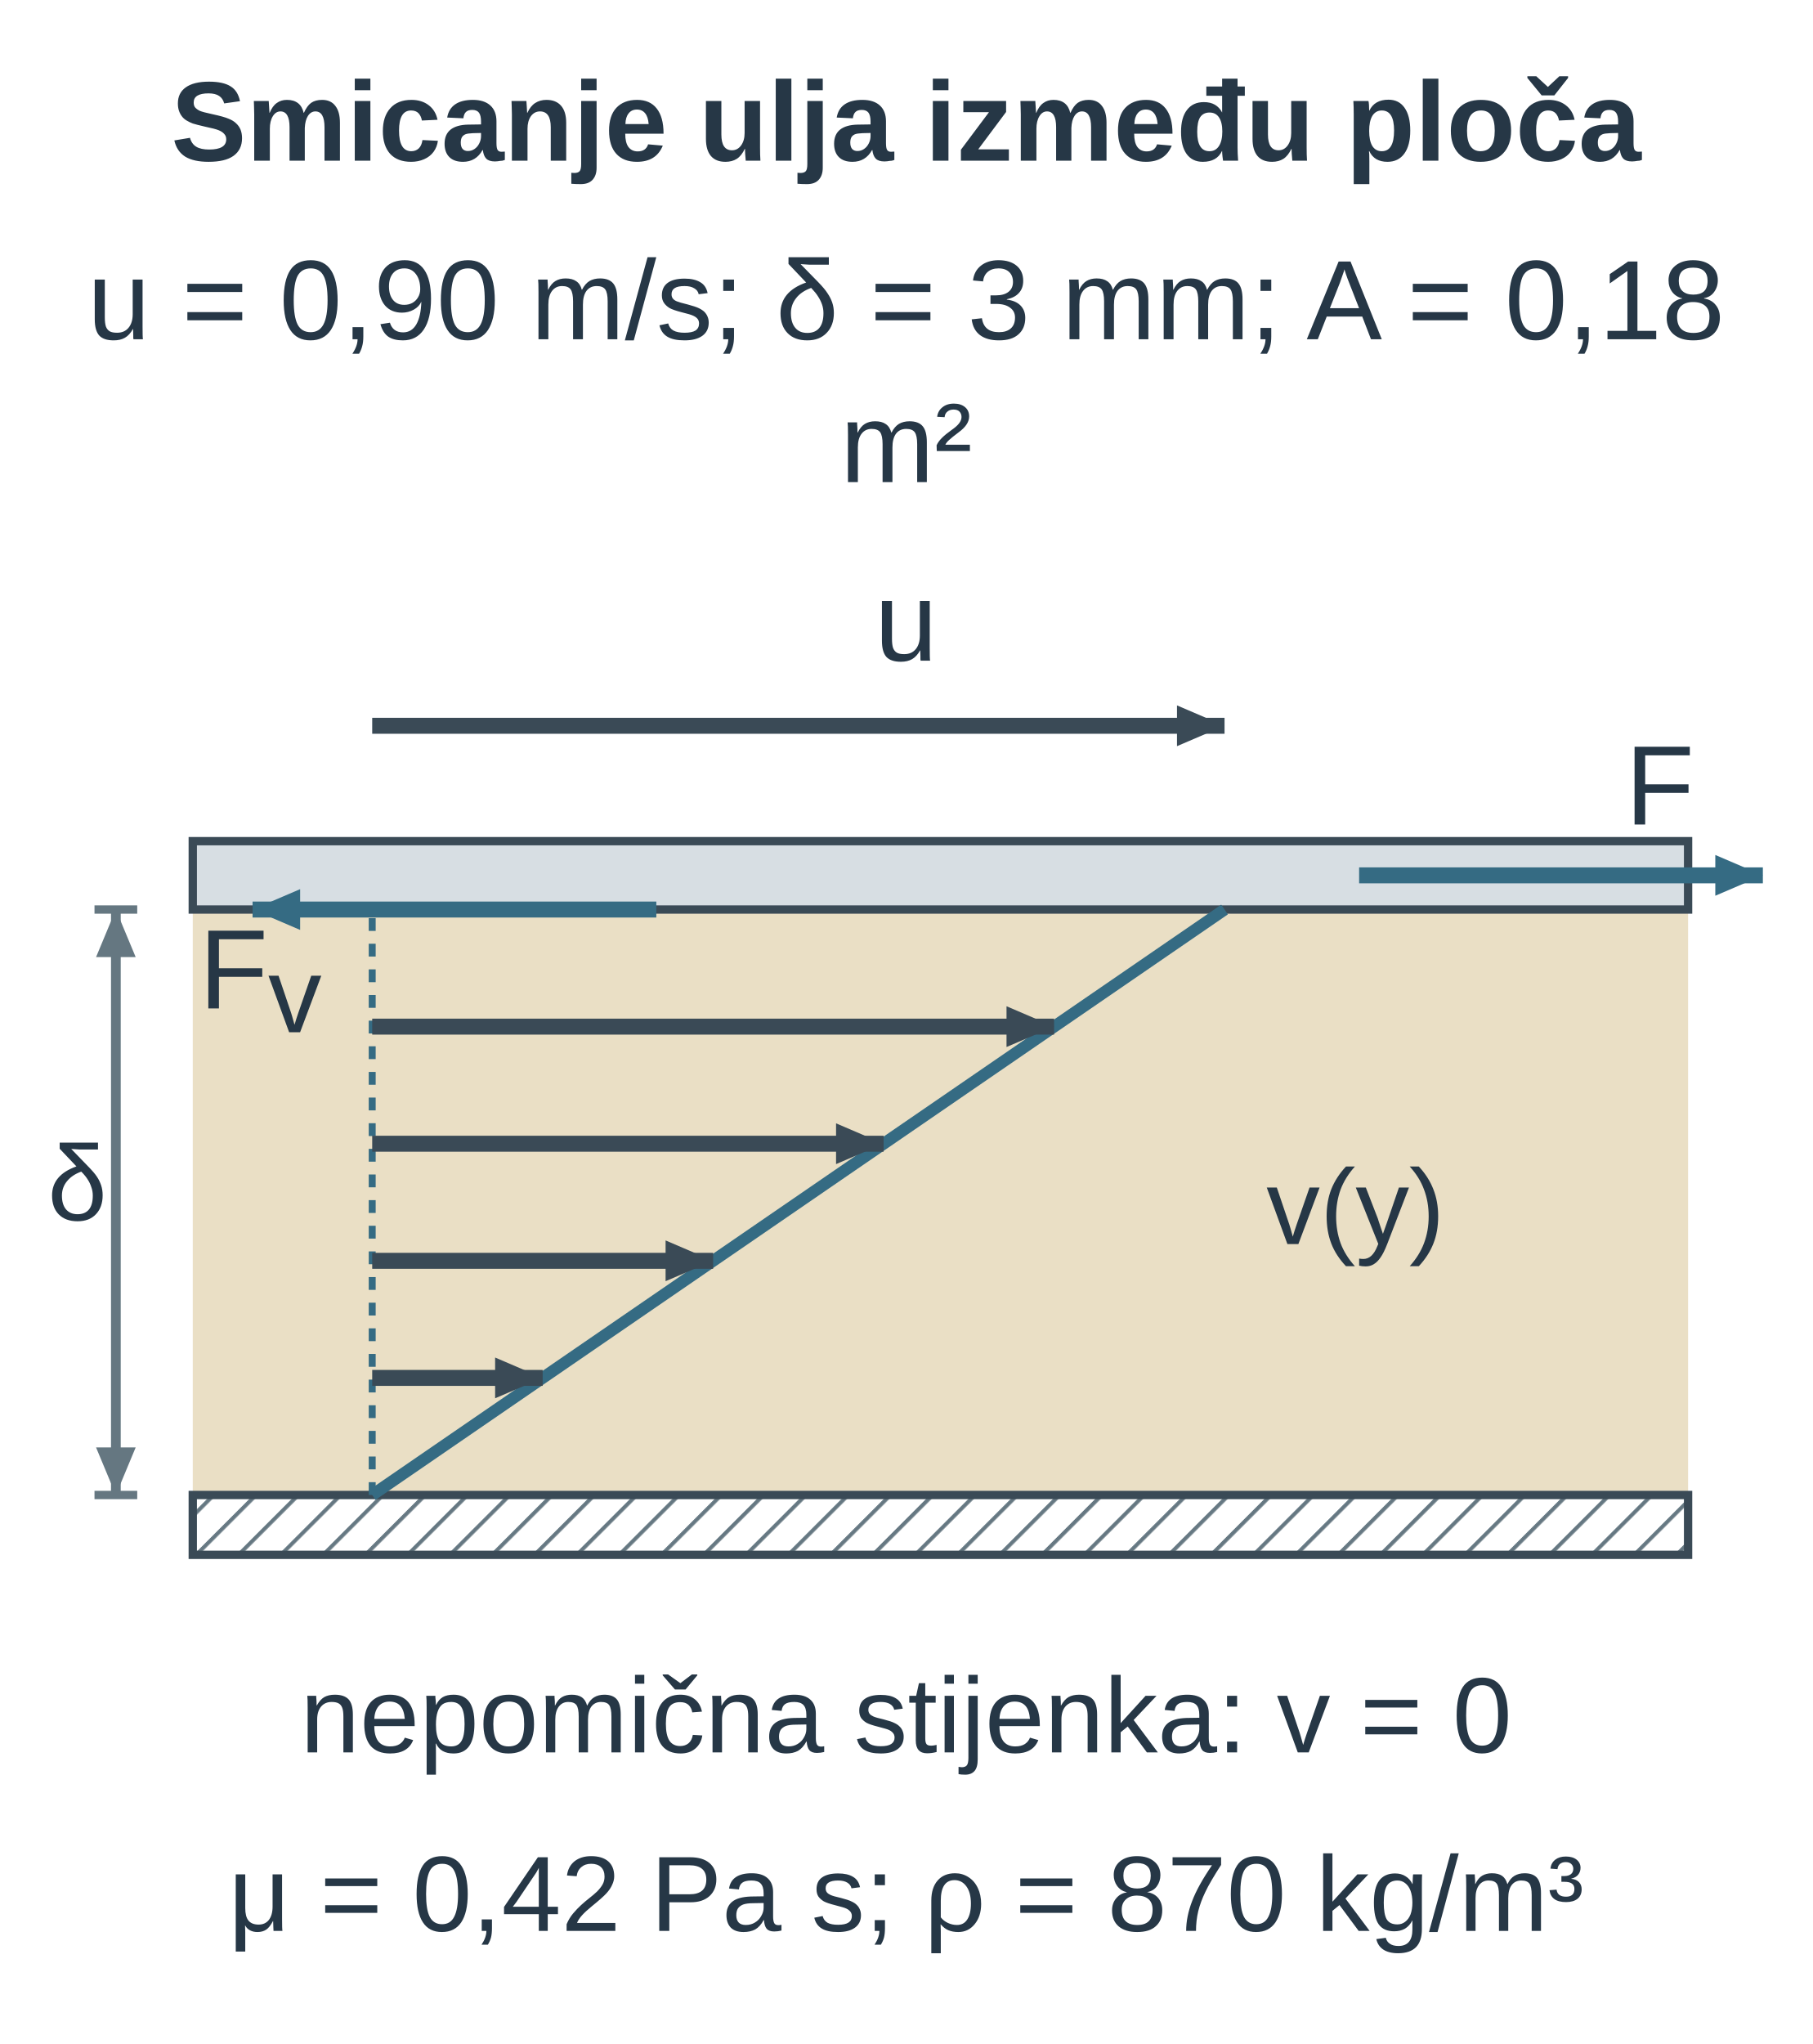
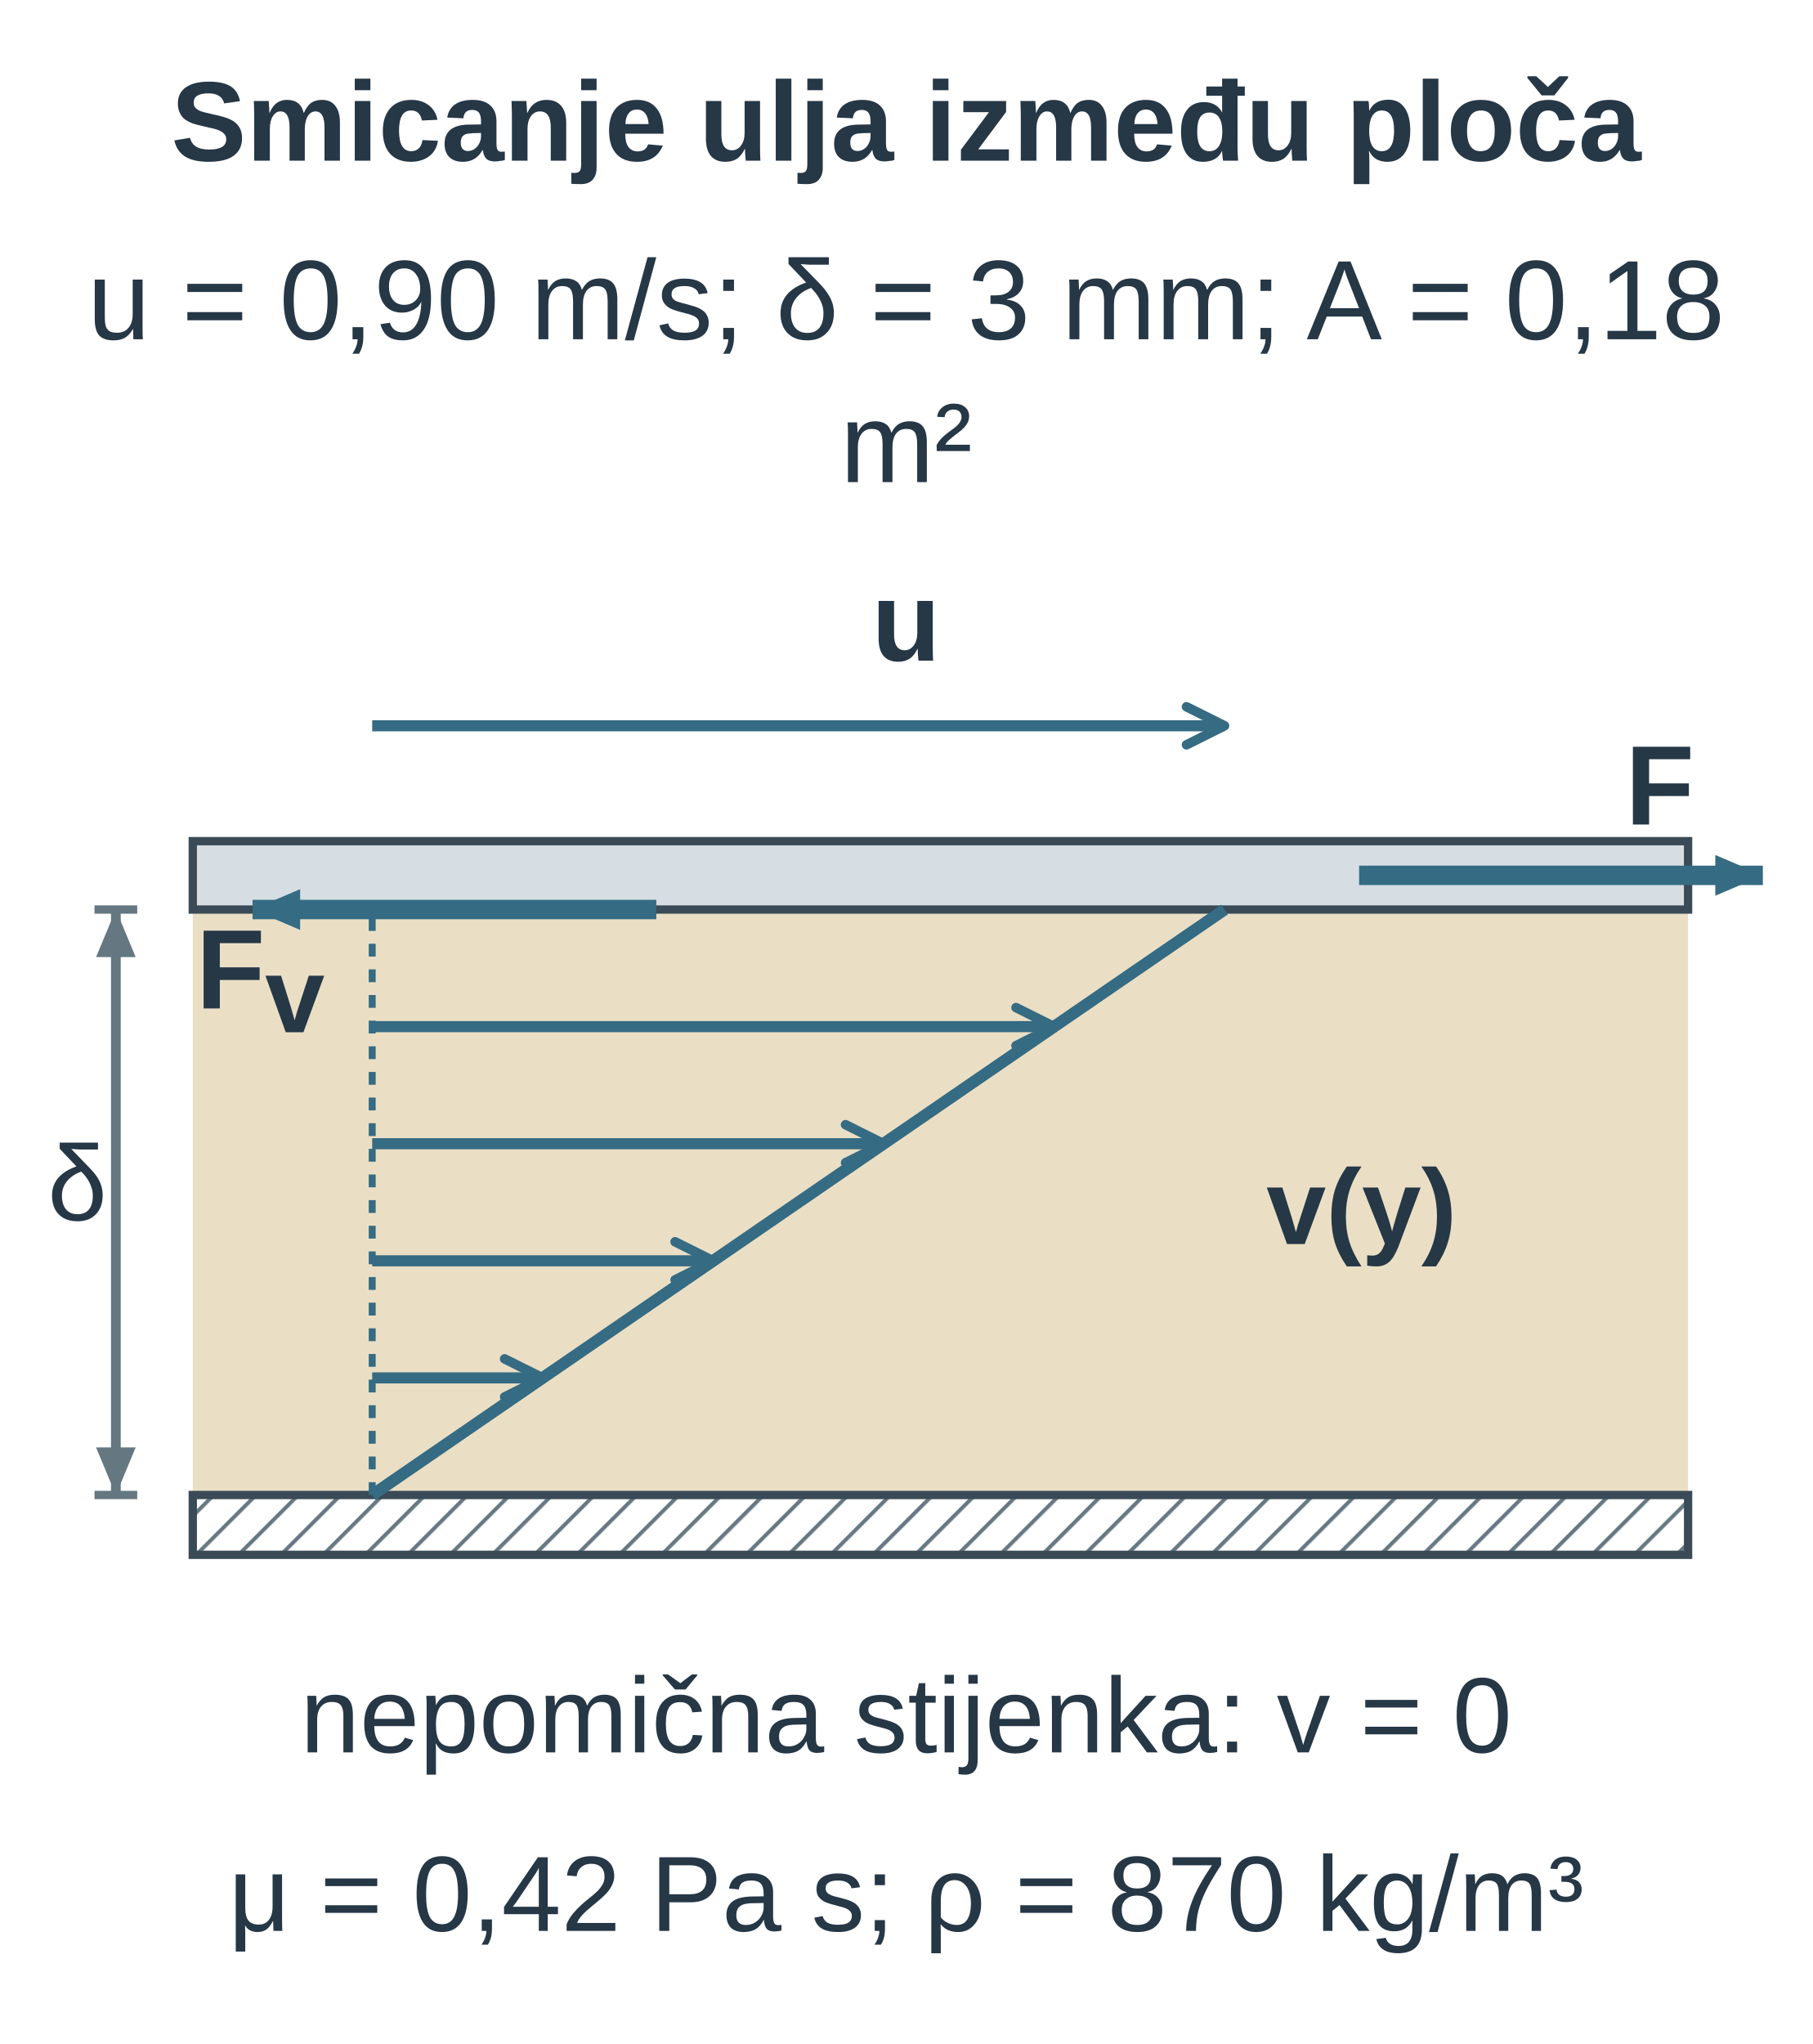
<svg xmlns="http://www.w3.org/2000/svg" width="152.277pt" height="171.713pt" viewBox="0 0 152.277 171.713" role="img">
  <defs>
    <pattern id="u02v2vk_hatch" width="7" height="7" patternUnits="userSpaceOnUse" patternTransform="rotate(45)">
      <line x1="0" y1="0" x2="0" y2="7" stroke="#657781" stroke-width="1.8" />
    </pattern>
    <marker id="u02v2vk_v" markerWidth="7" markerHeight="6" refX="7" refY="3" orient="auto">
      <path d="M0 0 L7 3 L0 6 Z" fill="#356b83" />
    </marker>
    <marker id="u02v2vk_dim" markerWidth="6" markerHeight="5" refX="6" refY="2.5" orient="auto-start-reverse">
      <path d="M0 0 L6 2.5 L0 5 Z" fill="#657781" />
    </marker>
    <marker id="u02v2vk_dimSmall" markerWidth="3" markerHeight="3" refX="3" refY="1.5" orient="auto-start-reverse">
      <path d="M0 0 L3 1.5 L0 3 Z" fill="#356b83" />
    </marker>
    <marker id="u02v2vk_forceMarker" markerWidth="7" markerHeight="6" refX="7" refY="3" orient="auto">
      <path d="M0 0 L7 3 L0 6 Z" fill="#356b83" />
    </marker>
    <marker id="u02v2vk_pressureMarker" markerWidth="7" markerHeight="6" refX="7" refY="3" orient="auto">
      <path d="M0 0 L7 3 L0 6 Z" fill="#356b83" />
    </marker>
    <marker id="u02v2vk_reactionMarker" markerWidth="7" markerHeight="6" refX="7" refY="3" orient="auto">
      <path d="M0 0 L7 3 L0 6 Z" fill="#356b83" />
    </marker>
    <marker id="u02v2vk_axisMarker" markerWidth="7" markerHeight="6" refX="7" refY="3" orient="auto">
      <path d="M0 0 L7 3 L0 6 Z" fill="#3a4a56" />
    </marker>
+     <marker id="u02v2vk_vF" viewBox="0 0 7 6" markerWidth="5.75" markerHeight="4.93" refX="7" refY="3" orient="auto">
+       <path d="M0 0 L7 3 L0 6 Z" fill="#356b83" />
+     </marker>
+     <marker id="u02v2vk_vopen" viewBox="0 0 10 10" refX="9" refY="5" markerWidth="9" markerHeight="9" orient="auto-start-reverse">
+       <path d="M1,1 L9,5 L1,9" fill="none" stroke="#356b83" stroke-width="2" stroke-linecap="round" stroke-linejoin="round" />
+     </marker>
+     <marker id="u02v2vk_vP" viewBox="0 0 7 6" markerWidth="6" markerHeight="5.14" refX="7" refY="3" orient="auto">
+       <path d="M0 0 L7 3 L0 6 Z" fill="#356b83" />
+     </marker>
  </defs>
  <g font-family="Arial, Liberation Sans, sans-serif">
    <g transform="translate(76.139 13.5)">
      <text data-source-text="1" x="0" y="0" text-anchor="middle" font-size="9.5" font-weight="600" fill="rgb(38, 55, 70)">Smicanje ulja između ploča</text>
    </g>
    <g transform="translate(76.139 28.5)">
      <text data-source-text="8" x="0" y="0" text-anchor="middle" font-size="9.5" font-weight="400" fill="rgb(38, 55, 70)">u = 0,90 m/s; δ = 3 mm; A = 0,18</text>
      <text data-source-text="8" x="0" y="12" text-anchor="middle" font-size="9.5" font-weight="400" fill="rgb(38, 55, 70)">m²</text>
    </g>
    <g transform="translate(76.139 55.5)">
-       <text data-source-text="2" x="0" y="0" text-anchor="middle" font-size="9.5" font-weight="400" fill="rgb(38, 55, 70)">u</text>
+       <text data-source-text="2" x="0" y="0" text-anchor="middle" font-size="9.5" font-weight="600" fill="rgb(38, 55, 70)">u</text>
    </g>
    <g transform="translate(-4.624 31.534) scale(0.359)">
      <g transform="matrix(1 0 0 1 -16 -26)">
        <rect x="74" y="151" width="350" height="137" rx="0" fill="rgb(234, 223, 197)" stroke="none" stroke-width="1.2px" stroke-linecap="butt" stroke-linejoin="miter" stroke-dasharray="none" fill-opacity="1" stroke-opacity="1" opacity="1" marker-start="none" marker-mid="none" marker-end="none" data-source-geometry="1" />
      </g>
    </g>
    <g transform="translate(-4.624 31.534) scale(0.359)">
      <g transform="matrix(1 0 0 1 -16 -26)">
        <rect x="74" y="135" width="350" height="16" rx="0" fill="rgb(215, 222, 227)" stroke="rgb(58, 74, 86)" stroke-width="1.948" stroke-linecap="butt" stroke-linejoin="miter" stroke-dasharray="none" fill-opacity="1" stroke-opacity="1" opacity="1" marker-start="none" marker-mid="none" marker-end="none" data-source-geometry="2" />
      </g>
    </g>
    <g transform="translate(-4.624 31.534) scale(0.359)">
      <g transform="matrix(1 0 0 1 -16 -26)">
        <rect x="74" y="288" width="350" height="14" rx="0" fill="url(#u02v2vk_hatch)" stroke="rgb(58, 74, 86)" stroke-width="1.948" stroke-linecap="butt" stroke-linejoin="miter" stroke-dasharray="none" fill-opacity="1" stroke-opacity="1" opacity="1" marker-start="none" marker-mid="none" marker-end="none" data-source-geometry="3" />
      </g>
    </g>
    <g transform="translate(-4.624 31.534) scale(0.359)">
      <g transform="matrix(1 0 0 1 -16 -26)">
        <line x1="116.0" y1="288" x2="116.0" y2="151" stroke="rgb(53, 107, 131)" stroke-width="1.623" stroke-dasharray="3px, 3px" fill="rgb(58, 74, 86)" stroke-linecap="butt" stroke-linejoin="miter" fill-opacity="1" stroke-opacity="1" opacity="1" marker-start="none" marker-mid="none" marker-end="none" data-source-geometry="4" />
      </g>
    </g>
    <g transform="translate(-4.624 31.534) scale(0.359)">
      <g transform="matrix(1 0 0 1 -16 -26)">
        <line x1="116.0" y1="288" x2="315.5" y2="151" stroke="rgb(53, 107, 131)" stroke-width="2.76" fill="rgb(58, 74, 86)" stroke-linecap="butt" stroke-linejoin="miter" stroke-dasharray="none" fill-opacity="1" stroke-opacity="1" opacity="1" marker-start="none" marker-mid="none" marker-end="none" data-source-geometry="5" />
      </g>
    </g>
    <defs>
-       <marker id="u02v2vk_axisMarker-print-0-6-marker-end" markerWidth="11.131" markerHeight="9.541" refX="7" refY="3" orient="auto" viewBox="0 0 7 6" markerUnits="userSpaceOnUse">
-         <path d="M0 0 L7 3 L0 6 Z" fill="#3a4a56" />
+       <marker id="u02v2vk_vopen-print-0-6-marker-end" viewBox="0 0 10 10" refX="9" refY="5" markerWidth="11.131" markerHeight="11.131" orient="auto-start-reverse" markerUnits="userSpaceOnUse">
+         <path d="M1,1 L9,5 L1,9" fill="none" stroke="#356b83" stroke-width="2" stroke-linecap="round" stroke-linejoin="round" />
      </marker>
    </defs>
    <g transform="translate(-4.624 31.534) scale(0.359)">
      <g transform="matrix(1 0 0 1 -16 -26)">
-         <path d="M116.0 260.6 L155.9 260.6" fill="none" stroke="rgb(58, 74, 86)" stroke-width="3.734" marker-end="url(#u02v2vk_axisMarker-print-0-6-marker-end)" stroke-linecap="butt" stroke-linejoin="miter" stroke-dasharray="none" fill-opacity="1" stroke-opacity="1" opacity="1" marker-start="none" marker-mid="none" data-source-geometry="6" />
+         <path d="M116.0 260.6 L155.9 260.6" fill="none" stroke="rgb(53, 107, 131)" stroke-width="2.597" marker-end="url(#u02v2vk_vopen-print-0-6-marker-end)" data-mf1-vector="velocity" stroke-linecap="butt" stroke-linejoin="miter" stroke-dasharray="none" fill-opacity="1" stroke-opacity="1" opacity="1" marker-start="none" marker-mid="none" data-source-geometry="6" />
      </g>
    </g>
    <defs>
-       <marker id="u02v2vk_axisMarker-print-0-7-marker-end" markerWidth="11.131" markerHeight="9.541" refX="7" refY="3" orient="auto" viewBox="0 0 7 6" markerUnits="userSpaceOnUse">
-         <path d="M0 0 L7 3 L0 6 Z" fill="#3a4a56" />
+       <marker id="u02v2vk_vopen-print-0-7-marker-end" viewBox="0 0 10 10" refX="9" refY="5" markerWidth="11.131" markerHeight="11.131" orient="auto-start-reverse" markerUnits="userSpaceOnUse">
+         <path d="M1,1 L9,5 L1,9" fill="none" stroke="#356b83" stroke-width="2" stroke-linecap="round" stroke-linejoin="round" />
      </marker>
    </defs>
    <g transform="translate(-4.624 31.534) scale(0.359)">
      <g transform="matrix(1 0 0 1 -16 -26)">
-         <path d="M116.0 233.2 L195.8 233.2" fill="none" stroke="rgb(58, 74, 86)" stroke-width="3.734" marker-end="url(#u02v2vk_axisMarker-print-0-7-marker-end)" stroke-linecap="butt" stroke-linejoin="miter" stroke-dasharray="none" fill-opacity="1" stroke-opacity="1" opacity="1" marker-start="none" marker-mid="none" data-source-geometry="7" />
+         <path d="M116.0 233.2 L195.8 233.2" fill="none" stroke="rgb(53, 107, 131)" stroke-width="2.597" marker-end="url(#u02v2vk_vopen-print-0-7-marker-end)" data-mf1-vector="velocity" stroke-linecap="butt" stroke-linejoin="miter" stroke-dasharray="none" fill-opacity="1" stroke-opacity="1" opacity="1" marker-start="none" marker-mid="none" data-source-geometry="7" />
      </g>
    </g>
    <defs>
-       <marker id="u02v2vk_axisMarker-print-0-8-marker-end" markerWidth="11.131" markerHeight="9.541" refX="7" refY="3" orient="auto" viewBox="0 0 7 6" markerUnits="userSpaceOnUse">
-         <path d="M0 0 L7 3 L0 6 Z" fill="#3a4a56" />
+       <marker id="u02v2vk_vopen-print-0-8-marker-end" viewBox="0 0 10 10" refX="9" refY="5" markerWidth="11.131" markerHeight="11.131" orient="auto-start-reverse" markerUnits="userSpaceOnUse">
+         <path d="M1,1 L9,5 L1,9" fill="none" stroke="#356b83" stroke-width="2" stroke-linecap="round" stroke-linejoin="round" />
      </marker>
    </defs>
    <g transform="translate(-4.624 31.534) scale(0.359)">
      <g transform="matrix(1 0 0 1 -16 -26)">
-         <path d="M116.0 205.8 L235.7 205.8" fill="none" stroke="rgb(58, 74, 86)" stroke-width="3.734" marker-end="url(#u02v2vk_axisMarker-print-0-8-marker-end)" stroke-linecap="butt" stroke-linejoin="miter" stroke-dasharray="none" fill-opacity="1" stroke-opacity="1" opacity="1" marker-start="none" marker-mid="none" data-source-geometry="8" />
+         <path d="M116.0 205.8 L235.7 205.8" fill="none" stroke="rgb(53, 107, 131)" stroke-width="2.597" marker-end="url(#u02v2vk_vopen-print-0-8-marker-end)" data-mf1-vector="velocity" stroke-linecap="butt" stroke-linejoin="miter" stroke-dasharray="none" fill-opacity="1" stroke-opacity="1" opacity="1" marker-start="none" marker-mid="none" data-source-geometry="8" />
      </g>
    </g>
    <defs>
-       <marker id="u02v2vk_axisMarker-print-0-9-marker-end" markerWidth="11.131" markerHeight="9.541" refX="7" refY="3" orient="auto" viewBox="0 0 7 6" markerUnits="userSpaceOnUse">
-         <path d="M0 0 L7 3 L0 6 Z" fill="#3a4a56" />
+       <marker id="u02v2vk_vopen-print-0-9-marker-end" viewBox="0 0 10 10" refX="9" refY="5" markerWidth="11.131" markerHeight="11.131" orient="auto-start-reverse" markerUnits="userSpaceOnUse">
+         <path d="M1,1 L9,5 L1,9" fill="none" stroke="#356b83" stroke-width="2" stroke-linecap="round" stroke-linejoin="round" />
      </marker>
    </defs>
    <g transform="translate(-4.624 31.534) scale(0.359)">
      <g transform="matrix(1 0 0 1 -16 -26)">
-         <path d="M116.0 178.4 L275.6 178.4" fill="none" stroke="rgb(58, 74, 86)" stroke-width="3.734" marker-end="url(#u02v2vk_axisMarker-print-0-9-marker-end)" stroke-linecap="butt" stroke-linejoin="miter" stroke-dasharray="none" fill-opacity="1" stroke-opacity="1" opacity="1" marker-start="none" marker-mid="none" data-source-geometry="9" />
+         <path d="M116.0 178.4 L275.6 178.4" fill="none" stroke="rgb(53, 107, 131)" stroke-width="2.597" marker-end="url(#u02v2vk_vopen-print-0-9-marker-end)" data-mf1-vector="velocity" stroke-linecap="butt" stroke-linejoin="miter" stroke-dasharray="none" fill-opacity="1" stroke-opacity="1" opacity="1" marker-start="none" marker-mid="none" data-source-geometry="9" />
      </g>
    </g>
    <defs>
-       <marker id="u02v2vk_axisMarker-print-0-10-marker-end" markerWidth="11.131" markerHeight="9.541" refX="7" refY="3" orient="auto" viewBox="0 0 7 6" markerUnits="userSpaceOnUse">
-         <path d="M0 0 L7 3 L0 6 Z" fill="#3a4a56" />
+       <marker id="u02v2vk_vopen-print-0-10-marker-end" viewBox="0 0 10 10" refX="9" refY="5" markerWidth="11.131" markerHeight="11.131" orient="auto-start-reverse" markerUnits="userSpaceOnUse">
+         <path d="M1,1 L9,5 L1,9" fill="none" stroke="#356b83" stroke-width="2" stroke-linecap="round" stroke-linejoin="round" />
      </marker>
    </defs>
    <g transform="translate(-4.624 31.534) scale(0.359)">
      <g transform="matrix(1 0 0 1 -16 -26)">
-         <path d="M116.0 108 L315.5 108" fill="none" stroke="rgb(58, 74, 86)" stroke-width="3.734" marker-end="url(#u02v2vk_axisMarker-print-0-10-marker-end)" stroke-linecap="butt" stroke-linejoin="miter" stroke-dasharray="none" fill-opacity="1" stroke-opacity="1" opacity="1" marker-start="none" marker-mid="none" data-source-geometry="10" />
+         <path d="M116.0 108 L315.5 108" fill="none" stroke="rgb(53, 107, 131)" stroke-width="2.597" marker-end="url(#u02v2vk_vopen-print-0-10-marker-end)" data-mf1-vector="velocity" stroke-linecap="butt" stroke-linejoin="miter" stroke-dasharray="none" fill-opacity="1" stroke-opacity="1" opacity="1" marker-start="none" marker-mid="none" data-source-geometry="10" />
      </g>
    </g>
    <defs>
-       <marker id="u02v2vk_reactionMarker-print-0-12-marker-end" markerWidth="11.131" markerHeight="9.541" refX="7" refY="3" orient="auto" viewBox="0 0 7 6" markerUnits="userSpaceOnUse">
+       <marker id="u02v2vk_vF-print-0-12-marker-end" viewBox="0 0 7 6" markerWidth="11.131" markerHeight="9.544" refX="7" refY="3" orient="auto" markerUnits="userSpaceOnUse">
        <path d="M0 0 L7 3 L0 6 Z" fill="#356b83" />
      </marker>
    </defs>
    <g transform="translate(-4.624 31.534) scale(0.359)">
      <g transform="matrix(1 0 0 1 -16 -26)">
-         <path d="M182.5 151 L88.0 151" fill="none" stroke="rgb(53, 107, 131)" stroke-width="3.734" marker-end="url(#u02v2vk_reactionMarker-print-0-12-marker-end)" stroke-linecap="butt" stroke-linejoin="miter" stroke-dasharray="none" fill-opacity="1" stroke-opacity="1" opacity="1" marker-start="none" marker-mid="none" data-source-geometry="12" />
+         <path d="M182.5 151 L88.0 151" fill="none" stroke="rgb(53, 107, 131)" stroke-width="4.545" marker-end="url(#u02v2vk_vF-print-0-12-marker-end)" data-mf1-vector="force" stroke-linecap="butt" stroke-linejoin="miter" stroke-dasharray="none" fill-opacity="1" stroke-opacity="1" opacity="1" marker-start="none" marker-mid="none" data-source-geometry="12" />
      </g>
    </g>
    <defs>
-       <marker id="u02v2vk_forceMarker-print-0-14-marker-end" markerWidth="11.131" markerHeight="9.541" refX="7" refY="3" orient="auto" viewBox="0 0 7 6" markerUnits="userSpaceOnUse">
+       <marker id="u02v2vk_vF-print-0-14-marker-end" viewBox="0 0 7 6" markerWidth="11.131" markerHeight="9.544" refX="7" refY="3" orient="auto" markerUnits="userSpaceOnUse">
        <path d="M0 0 L7 3 L0 6 Z" fill="#356b83" />
      </marker>
    </defs>
    <g transform="translate(-4.624 31.534) scale(0.359)">
      <g transform="matrix(1 0 0 1 -16 -26)">
-         <path d="M347.0 143 L441.5 143" fill="none" stroke="rgb(53, 107, 131)" stroke-width="3.734" marker-end="url(#u02v2vk_forceMarker-print-0-14-marker-end)" stroke-linecap="butt" stroke-linejoin="miter" stroke-dasharray="none" fill-opacity="1" stroke-opacity="1" opacity="1" marker-start="none" marker-mid="none" data-source-geometry="14" />
+         <path d="M347.0 143 L441.5 143" fill="none" stroke="rgb(53, 107, 131)" stroke-width="4.545" marker-end="url(#u02v2vk_vF-print-0-14-marker-end)" data-mf1-vector="force" stroke-linecap="butt" stroke-linejoin="miter" stroke-dasharray="none" fill-opacity="1" stroke-opacity="1" opacity="1" marker-start="none" marker-mid="none" data-source-geometry="14" />
      </g>
    </g>
    <g transform="translate(-4.624 31.534) scale(0.359)">
      <g transform="matrix(1 0 0 1 -16 -26)">
        <line x1="51" y1="151" x2="61" y2="151" stroke="rgb(101, 119, 129)" stroke-width="1.948" fill="rgb(58, 74, 86)" stroke-linecap="butt" stroke-linejoin="miter" stroke-dasharray="none" fill-opacity="1" stroke-opacity="1" opacity="1" marker-start="none" marker-mid="none" marker-end="none" data-source-geometry="18" />
      </g>
    </g>
    <g transform="translate(-4.624 31.534) scale(0.359)">
      <g transform="matrix(1 0 0 1 -16 -26)">
        <line x1="51" y1="288" x2="61" y2="288" stroke="rgb(101, 119, 129)" stroke-width="1.948" fill="rgb(58, 74, 86)" stroke-linecap="butt" stroke-linejoin="miter" stroke-dasharray="none" fill-opacity="1" stroke-opacity="1" opacity="1" marker-start="none" marker-mid="none" marker-end="none" data-source-geometry="19" />
      </g>
    </g>
    <defs>
      <marker id="u02v2vk_dim-print-0-20-marker-start" markerWidth="11.131" markerHeight="9.276" refX="6" refY="2.5" orient="auto-start-reverse" viewBox="0 0 6 5" markerUnits="userSpaceOnUse">
        <path d="M0 0 L6 2.5 L0 5 Z" fill="#657781" />
      </marker>
    </defs>
    <defs>
      <marker id="u02v2vk_dim-print-0-20-marker-end" markerWidth="11.131" markerHeight="9.276" refX="6" refY="2.5" orient="auto-start-reverse" viewBox="0 0 6 5" markerUnits="userSpaceOnUse">
        <path d="M0 0 L6 2.5 L0 5 Z" fill="#657781" />
      </marker>
    </defs>
    <g transform="translate(-4.624 31.534) scale(0.359)">
      <g transform="matrix(1 0 0 1 -16 -26)">
-         <path d="M56 151 L56 288" fill="none" stroke="rgb(101, 119, 129)" stroke-width="2.273" marker-start="url(#u02v2vk_dim-print-0-20-marker-start)" marker-end="url(#u02v2vk_dim-print-0-20-marker-end)" stroke-linecap="butt" stroke-linejoin="miter" stroke-dasharray="none" fill-opacity="1" stroke-opacity="1" opacity="1" marker-mid="none" data-source-geometry="20" />
+         <path d="M56 151 L56 288" fill="none" stroke="rgb(101, 119, 129)" stroke-width="2.273" marker-start="url(#u02v2vk_dim-print-0-20-marker-start)" marker-end="url(#u02v2vk_dim-print-0-20-marker-end)" data-mf1-role="dimension" stroke-linecap="butt" stroke-linejoin="miter" stroke-dasharray="none" fill-opacity="1" stroke-opacity="1" opacity="1" marker-mid="none" data-source-geometry="20" />
      </g>
    </g>
    <g transform="translate(139.473 69.265)">
-       <text data-source-text="4" x="0" y="0" text-anchor="middle" font-size="9.5" font-weight="400" fill="rgb(38, 55, 70)">F</text>
+       <text data-source-text="4" x="0" y="0" text-anchor="middle" font-size="9.5" font-weight="600" fill="rgb(38, 55, 70)">F</text>
    </g>
    <g transform="translate(21.877 84.717)">
-       <text data-source-text="3" x="0" y="0" text-anchor="middle" font-size="9.5" font-weight="400" fill="rgb(38, 55, 70)">F<tspan font-size="9" font-weight="400" font-style="normal" fill="rgb(38, 55, 70)" baseline-shift="-2">v</tspan>
+       <text data-source-text="3" x="0" y="0" text-anchor="middle" font-size="9.5" font-weight="600" fill="rgb(38, 55, 70)">F<tspan font-size="9" font-weight="700" font-style="normal" fill="rgb(38, 55, 70)" baseline-shift="-2">v</tspan>
      </text>
    </g>
    <g transform="translate(4 102.504)">
      <text data-source-text="7" x="0" y="0" text-anchor="start" font-size="9" font-weight="400" fill="rgb(38, 55, 70)">δ</text>
    </g>
    <g transform="translate(106.413 104.513)">
-       <text data-source-text="5" x="0" y="0" text-anchor="start" font-size="9" font-weight="400" fill="rgb(38, 55, 70)">v(y)</text>
+       <text data-source-text="5" x="0" y="0" text-anchor="start" font-size="9" font-weight="600" fill="rgb(38, 55, 70)">v(y)</text>
    </g>
    <g transform="translate(76.139 147.213)">
      <text data-source-text="6" x="0" y="0" text-anchor="middle" font-size="9" font-weight="400" fill="rgb(38, 55, 70)">nepomična stijenka: v = 0</text>
    </g>
    <g transform="translate(76.139 162.213)">
      <text data-source-text="9" x="0" y="0" text-anchor="middle" font-size="9" font-weight="400" fill="rgb(38, 55, 70)">μ = 0,42 Pa s; ρ = 870 kg/m³</text>
    </g>
  </g>
</svg>
